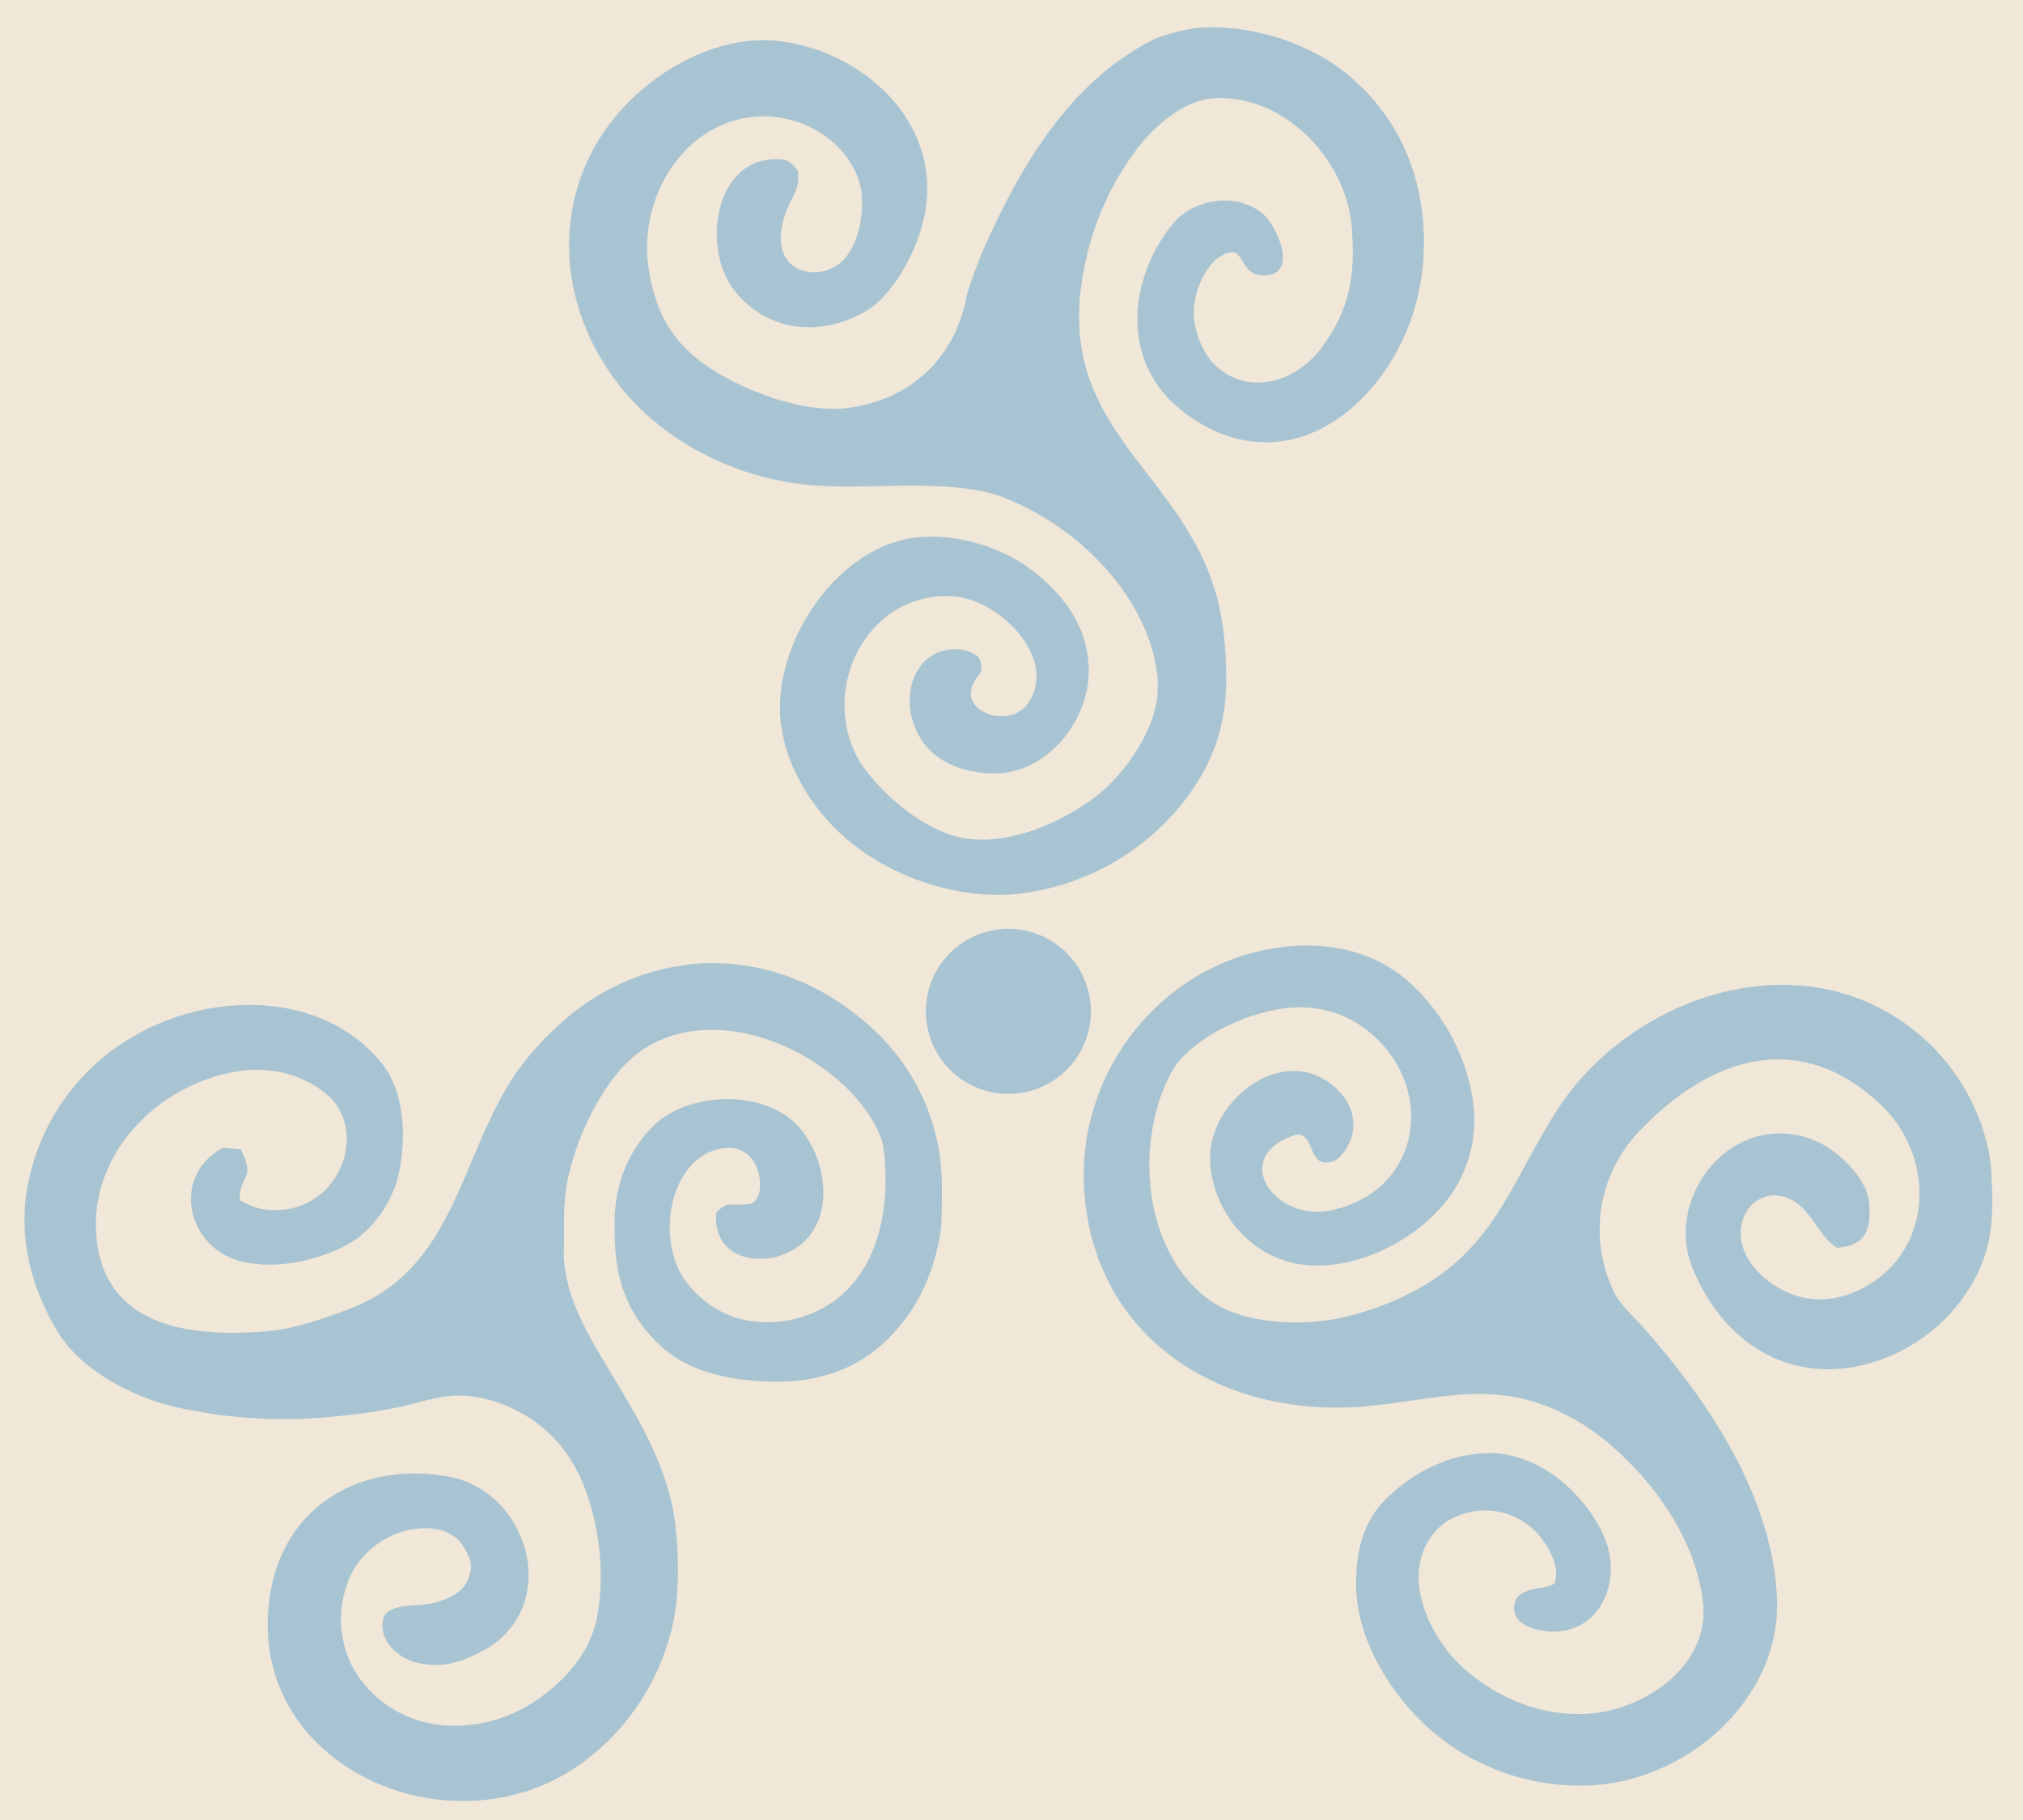
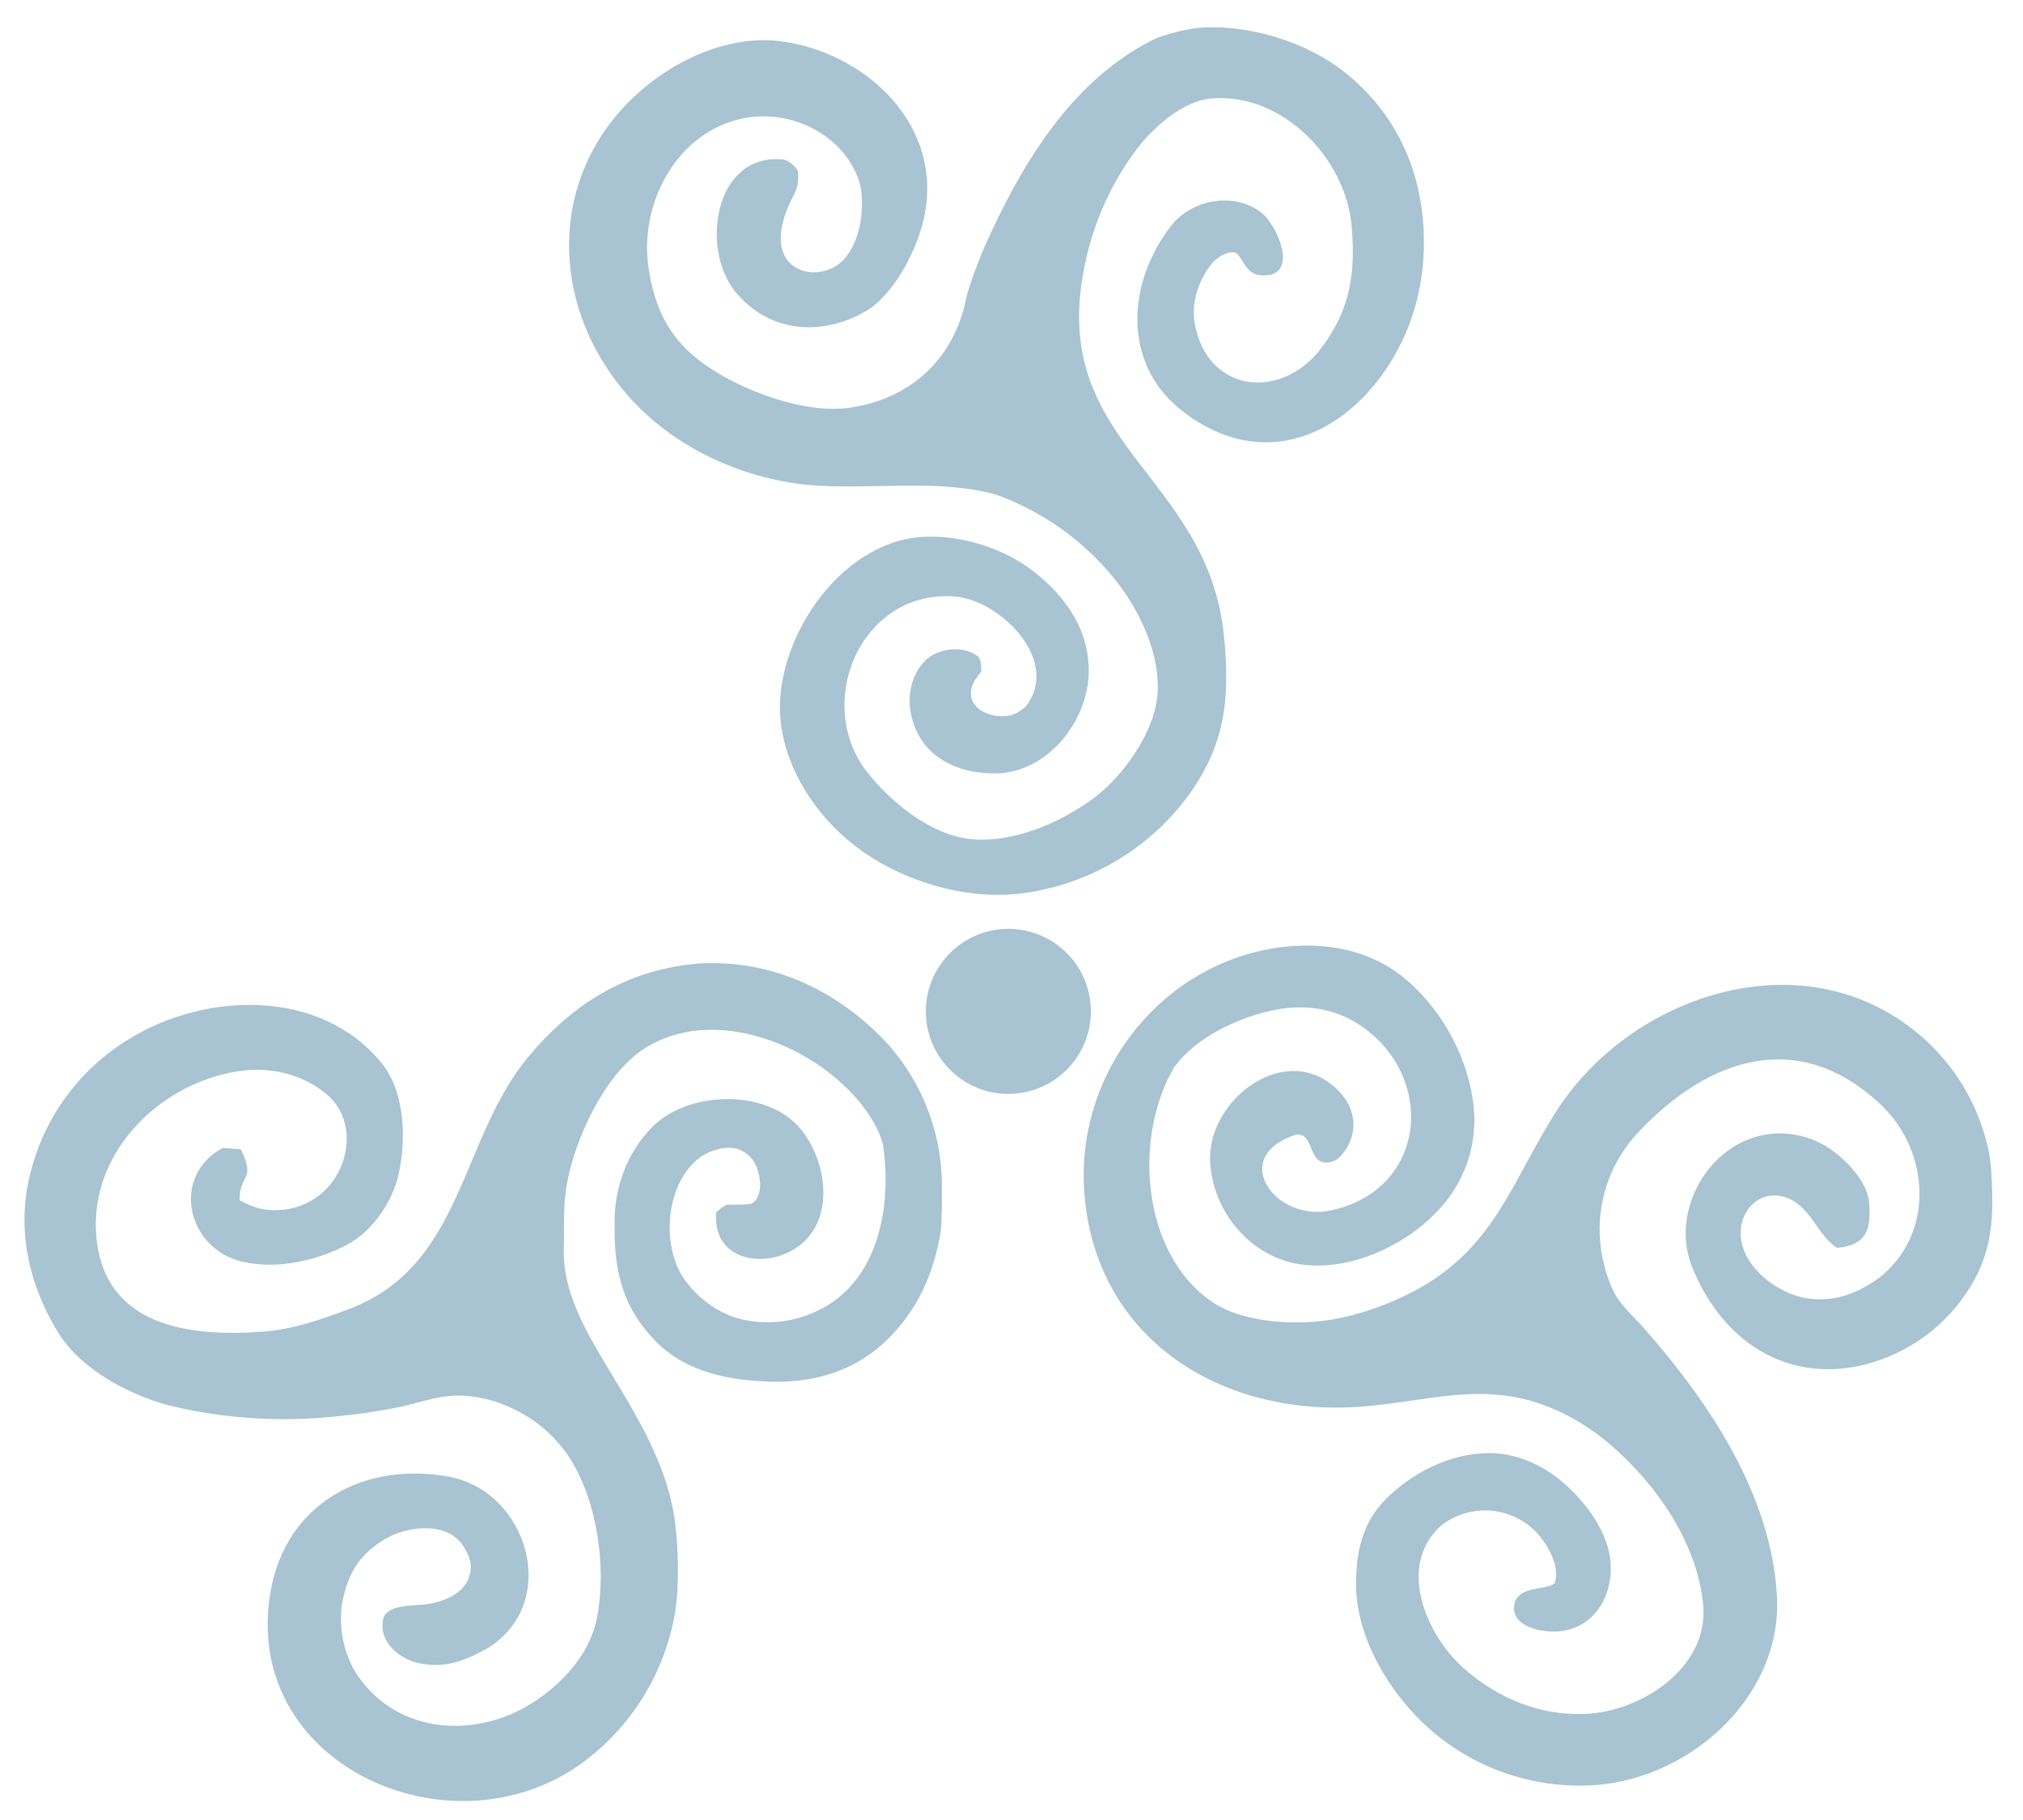
<svg xmlns="http://www.w3.org/2000/svg" version="1.1" style="display: block;" viewBox="0 0 2048 1842" width="996" height="896" preserveAspectRatio="none">
-   <path transform="translate(0,0)" fill="#f0e7d8" d="M 0 0 L 2048 0 L 2048 1842 L 0 1842 L 0 0 z" />
+   <path transform="translate(0,0)" fill="none" d="M 0 0 L 2048 0 L 2048 1842 L 0 1842 L 0 0 z" />
  <path transform="translate(0,0)" fill="#a8c3d1" d="M 1211.66 28.324 C 1262.58 23.634 1323.33 42.225 1362.69 74.185 C 1408.95 111.754 1434.79 162.382 1440.43 221.389 C 1445.98 281.978 1430.56 340.531 1392.39 388.246 C 1339.56 453.188 1263.51 469.047 1195.55 414.887 C 1135.31 366.867 1141.35 284.865 1185.96 228.093 C 1206.91 201.433 1249.94 194.009 1277.21 215.374 C 1293.13 227.848 1315.79 279.743 1278.51 278.753 C 1262.71 278.287 1261.25 267.333 1253.05 257.519 C 1247.19 250.512 1230.45 261.347 1226.74 266.989 C 1213.86 282.478 1205.93 305.883 1209.26 326.016 C 1221.15 397.865 1297.31 406.4 1338.22 351.544 C 1367.57 312.174 1372.12 275.501 1368.51 230.207 C 1362.93 160.087 1298.03 93.422 1226.02 99.689 C 1197.94 102.125 1168.08 128.361 1151.36 150.179 C 1124.58 185.621 1106.26 226.722 1097.8 270.335 C 1061.21 449.501 1222.46 479.474 1239.03 643.004 C 1245.72 709.062 1240.19 757.596 1197.92 811.946 C 1157.25 863.204 1098.04 896.389 1033.09 904.32 C 975.372 911.265 909.435 890.716 863.794 854.66 C 825.819 824.859 796.193 779.472 790.462 731.611 C 780.929 651.998 848.105 549.763 931.895 543.542 C 971.842 540.576 1016.98 554.634 1048.23 579.733 C 1076.24 602.227 1098.55 632.111 1101.68 668.452 C 1107.6 721.035 1066.19 779.244 1011.81 782.665 C 988.352 783.565 963.212 778.143 945.202 762.816 C 919.268 740.747 911.708 697.75 934.31 671.008 C 946.807 656.222 973.382 652.177 989.324 663.849 C 993.378 666.818 993.456 674.978 993.462 679.484 C 988.826 685.959 983.919 691.161 983.012 699.555 C 981.221 715.386 997.841 723.978 1011.4 724.788 C 1023.06 725.484 1029.58 722.64 1038.08 715.473 C 1074.64 669.65 1013.82 608.453 967.938 603.84 C 943.179 601.351 918.101 608.107 898.618 622.976 C 849.98 660.096 839.938 734.621 878.61 782.416 C 902.367 812.212 941.791 844.225 980.476 848.971 C 1024.52 854.375 1074.09 832.639 1108.72 806.661 C 1137.36 784.708 1167.3 742.575 1171.47 706.143 C 1176.28 664.176 1153.61 616.733 1127.37 584.712 C 1107.64 560.639 1083.95 540.098 1057.33 523.965 C 1041.81 514.578 1017.2 502.356 999.966 498.405 C 942.007 485.117 877.575 496.141 817.992 490.763 C 747.896 483.882 677.653 450.54 632.138 396.33 C 551.006 299.698 556.523 163.16 658.278 83.912 C 695.048 55.274 743.846 35.565 791.018 41.867 C 873.398 52.874 950.155 121.334 937.28 210.18 C 932.525 244.824 909.804 290.91 881.761 311.67 C 836.391 341.301 778.383 338.705 743.361 293.853 C 709.434 250.404 723.498 155.982 791.214 161.275 C 798.488 161.844 803.838 167.158 807.902 173.041 C 808.55 186.3 807.529 190.277 801.193 202.232 C 794.5 215.048 788.951 232.529 790.797 247.124 C 795.137 281.439 838.769 283.698 856.977 259.415 C 870.085 241.934 873.689 218.538 872.412 197.717 C 871.103 176.378 856.773 154.778 840.772 141.797 C 818.434 123.704 789.795 115.28 761.218 118.395 C 689.393 126.881 647.049 201.876 656.3 269.259 C 662.01 310.855 677.388 343.307 712.684 368.333 C 750.572 395.482 814.797 419.41 860.734 412.604 C 923.243 403.343 966.455 361.899 978.338 301.053 C 980.266 291.177 992.081 260.194 996.423 250.446 C 1033.17 167.928 1083.89 81.817 1167.66 40.099 C 1178.57 34.666 1199.65 29.954 1211.66 28.324 z" />
  <path transform="translate(0,0)" fill="#a8c3d1" d="M 704.661 975.41 C 707.004 974.983 714.378 974.832 716.91 974.791 C 782.712 973.726 841.577 1000.61 888.245 1045.75 C 928.679 1085.02 952.099 1138.59 953.476 1194.94 C 953.619 1204.83 953.72 1237.95 952.31 1246.59 C 945.465 1288.48 929.312 1325.02 899.046 1355.07 C 867.674 1386.21 828.171 1398.63 784.995 1398.49 C 740.82 1397.57 695.925 1390.18 663.641 1357.31 C 630.629 1323.69 621.734 1286.86 622.19 1241.29 C 621.172 1204.12 633.787 1167.49 660.28 1140.63 C 695.637 1104.77 772.372 1101.63 807.624 1139.39 C 835.18 1168.9 846.364 1227.81 812.765 1257.82 C 781.458 1285.78 720.634 1279.33 725.059 1227 C 729.182 1223.11 731.093 1222.07 735.812 1219.21 C 740.329 1219.16 758.596 1219.83 761.73 1217.69 C 773.471 1209.68 770.038 1187.4 763.7 1176.57 C 759.498 1169.24 752.386 1164.03 744.126 1162.23 C 733.635 1160.02 719.155 1164.28 710.32 1170.28 C 674.091 1194.88 668.653 1259.36 692.258 1293.94 C 706.364 1314.6 729.758 1331.37 754.366 1336.03 C 785.332 1342.19 817.474 1335.48 843.384 1317.44 C 891.512 1283.83 901.982 1215.92 894.252 1160.95 C 892.55 1148.84 883.763 1133.75 876.714 1123.91 C 829.943 1058.65 721.593 1014.15 649.867 1062.92 C 611.201 1089.21 581.201 1154.35 573.602 1200.14 C 570.339 1219.26 571.013 1239.03 570.961 1258.37 C 568.165 1300.16 587.478 1337.46 608.17 1372.44 C 639.75 1425.83 675.4 1477.88 683.418 1541.21 C 686.912 1568.8 687.768 1605.67 683.218 1633.13 C 672.462 1694.81 637.836 1749.76 586.842 1786.08 C 454.194 1879.41 243.754 1785.37 273.888 1611.05 C 289.369 1521.49 368.504 1478.73 454.678 1494.59 C 533.616 1509.11 568.099 1620.74 494.609 1667.56 C 472.055 1680.08 452.284 1688.93 424.661 1683.41 C 405.068 1679.49 382.956 1662.31 387.908 1638.8 C 391.154 1623.39 419.426 1625.36 431.493 1623.69 C 448.388 1621.36 471.601 1612.94 475.484 1593.41 C 478.736 1583.13 475.022 1574.93 469.679 1565.92 C 453.447 1538.57 410.938 1544.33 388.028 1558.7 C 365.735 1572.68 354.311 1589.25 348.128 1614.27 C 341.167 1640.24 346.563 1672.75 361.684 1695.16 C 403.266 1756.78 484.969 1760.39 543.206 1720.73 C 572.975 1700.46 598 1671.36 604.527 1636.59 C 614.096 1585.61 604.646 1519.31 576.859 1475.84 C 564.506 1456.9 547.738 1441.24 527.995 1430.21 C 504.804 1417.37 477.491 1409.85 451.013 1413.28 C 436.03 1415.21 419.67 1420.8 404.659 1423.99 C 383.423 1428.31 361.969 1431.49 340.391 1433.49 C 286.443 1439.27 231.912 1436.16 178.971 1424.28 C 135.04 1414.55 82.517 1387.3 58.627 1348.3 C 29.509 1300.77 16.815 1245.54 29.954 1190.73 C 43.411 1132.33 80.049 1081.92 131.443 1051.09 C 209.038 1003.68 324.554 1000.51 386.083 1075.61 C 410.189 1105.04 411.445 1153.17 403.509 1188.56 C 397.224 1216.59 377.016 1246.21 351.403 1259.81 C 320.467 1276.23 279.023 1285.27 244.598 1276.71 C 189.56 1263.58 172.189 1190.7 225.555 1161.73 C 231.628 1162.3 237.707 1162.81 243.791 1163.25 C 259.476 1195.1 242.104 1188.08 242.613 1214.79 C 257.442 1222.5 266.424 1225.62 283.64 1224.63 C 302.624 1223.52 320.368 1214.84 332.899 1200.53 C 356.284 1173.55 358.945 1130.08 329.429 1106.45 C 306.902 1088.24 277.563 1080.58 249.02 1083.2 C 166.052 1091.75 89.981 1164.13 97.516 1251.13 C 105.471 1342.96 191.984 1353.3 266.472 1347.74 C 296.676 1345.48 326.146 1335.25 354.145 1324.55 C 469.944 1280.27 465.305 1151.77 535.951 1068.31 C 580.871 1015.01 634.721 982.034 704.661 975.41 z" />
  <path transform="translate(0,0)" fill="#a8c3d1" d="M 1309.82 957.415 C 1350.9 954.68 1391.68 964.355 1423.37 991.278 C 1461.16 1023.37 1487.32 1072.45 1492.01 1121.71 C 1495.24 1156.98 1484.16 1192.06 1461.25 1219.07 C 1428.24 1258.16 1369.95 1286.48 1318.46 1279.92 C 1266.68 1273.32 1227.58 1226.8 1225.09 1175.53 C 1222.03 1112.62 1303.01 1051.14 1355.03 1103.9 C 1373.97 1122.73 1375.7 1150.07 1356.91 1170.38 C 1353.1 1174.49 1348.46 1176.41 1342.88 1176.56 C 1324 1177.07 1330.55 1146.43 1312.1 1148.34 C 1243.09 1170.36 1290.52 1237.36 1347.61 1225.01 C 1443.39 1204.29 1454.33 1092.61 1379.58 1039.44 C 1352.96 1020.53 1321.11 1015.75 1289.61 1022.3 C 1254.33 1029.47 1210.06 1049.79 1188.43 1080.68 C 1146.99 1151.32 1155.56 1269.49 1227.49 1317.84 C 1260.89 1340.3 1318.46 1342.07 1356.32 1334.04 C 1385.73 1327.79 1413.97 1316.98 1440.04 1302.01 C 1515.6 1258 1532.31 1191.23 1577.13 1122.34 C 1648.34 1012.91 1807.13 955.054 1922.7 1031.89 C 1969.48 1062.61 2002.08 1110.7 2013.31 1165.51 C 2015.88 1178.58 2016.13 1189.17 2016.65 1202.25 C 2018.23 1242.6 2013.64 1274.9 1990.33 1309.11 C 1964.17 1347.9 1923.58 1374.61 1877.61 1383.29 C 1800.69 1397.32 1739.78 1350.92 1712.61 1281.15 C 1691.09 1225.87 1729.26 1157.58 1787.97 1148.22 C 1812.16 1144.43 1836.86 1150.64 1856.38 1165.42 C 1871.75 1176.89 1890.62 1197.35 1892.24 1217.42 C 1894.44 1244.58 1889.21 1260.51 1859.84 1262.91 L 1858.84 1262.27 C 1839.01 1249.96 1831.96 1216.02 1802.53 1210.45 C 1782.47 1206.67 1766.46 1221.14 1762.94 1239.85 C 1756.06 1276.39 1796.4 1308.79 1829.02 1313.97 C 1856.24 1318.29 1880.48 1309.23 1902.35 1293.24 C 1959.12 1248.86 1953.84 1165.19 1904.36 1118.32 C 1821.48 1039.8 1730.58 1070 1659.24 1145.17 C 1617.78 1188.86 1608.08 1251.39 1633.01 1305.91 C 1639.92 1321.01 1654.71 1333.07 1665.39 1345.44 C 1730.8 1420.08 1792.82 1512.85 1798.86 1614.53 C 1805.08 1719.38 1706.41 1804.71 1605.81 1807.12 C 1544.51 1808.91 1485.03 1786.13 1440.61 1743.84 C 1403.94 1708.57 1373.14 1656 1372.85 1604.18 C 1372.67 1571.72 1379.06 1541.1 1402.64 1517.54 C 1429.99 1490.23 1468.04 1470.92 1507.02 1470.65 C 1540.37 1470.41 1571.48 1487.68 1593.85 1511.17 C 1613.95 1532.3 1631.69 1559.82 1630.66 1589.75 C 1629.42 1625.68 1605.18 1653.73 1568 1651.12 C 1554.27 1650.16 1531.79 1644.35 1532.73 1626.69 C 1533.95 1604.01 1564.43 1610.34 1573.82 1602.42 C 1580.26 1585.6 1565.87 1561.13 1554.09 1549.57 C 1540.26 1535.85 1521.46 1528.32 1501.99 1528.68 C 1484.95 1529.03 1465.89 1535.99 1454.16 1548.67 C 1415.6 1590.32 1445.72 1656.74 1482.41 1689 C 1516.47 1718.94 1559.08 1736.55 1605 1734.63 C 1661.4 1732.26 1729.04 1688.41 1724.34 1625.66 C 1719.07 1562.77 1677.32 1502.51 1630.3 1462.22 C 1611.94 1446.22 1591.06 1433.39 1568.49 1424.24 C 1501.32 1396.97 1444.93 1418.9 1376.34 1423.77 C 1236.32 1433.72 1108.62 1355.44 1097.7 1206.62 C 1088.41 1079.91 1183.73 966 1309.82 957.415 z" />
  <path transform="translate(0,0)" fill="#a8c3d1" d="M 1005.22 941.552 C 1050.72 932.901 1094.57 962.922 1102.97 1008.47 C 1111.36 1054.02 1081.1 1097.7 1035.51 1105.84 C 990.271 1113.92 947.008 1083.94 938.679 1038.75 C 930.35 993.565 960.082 950.134 1005.22 941.552 z" />
</svg>
